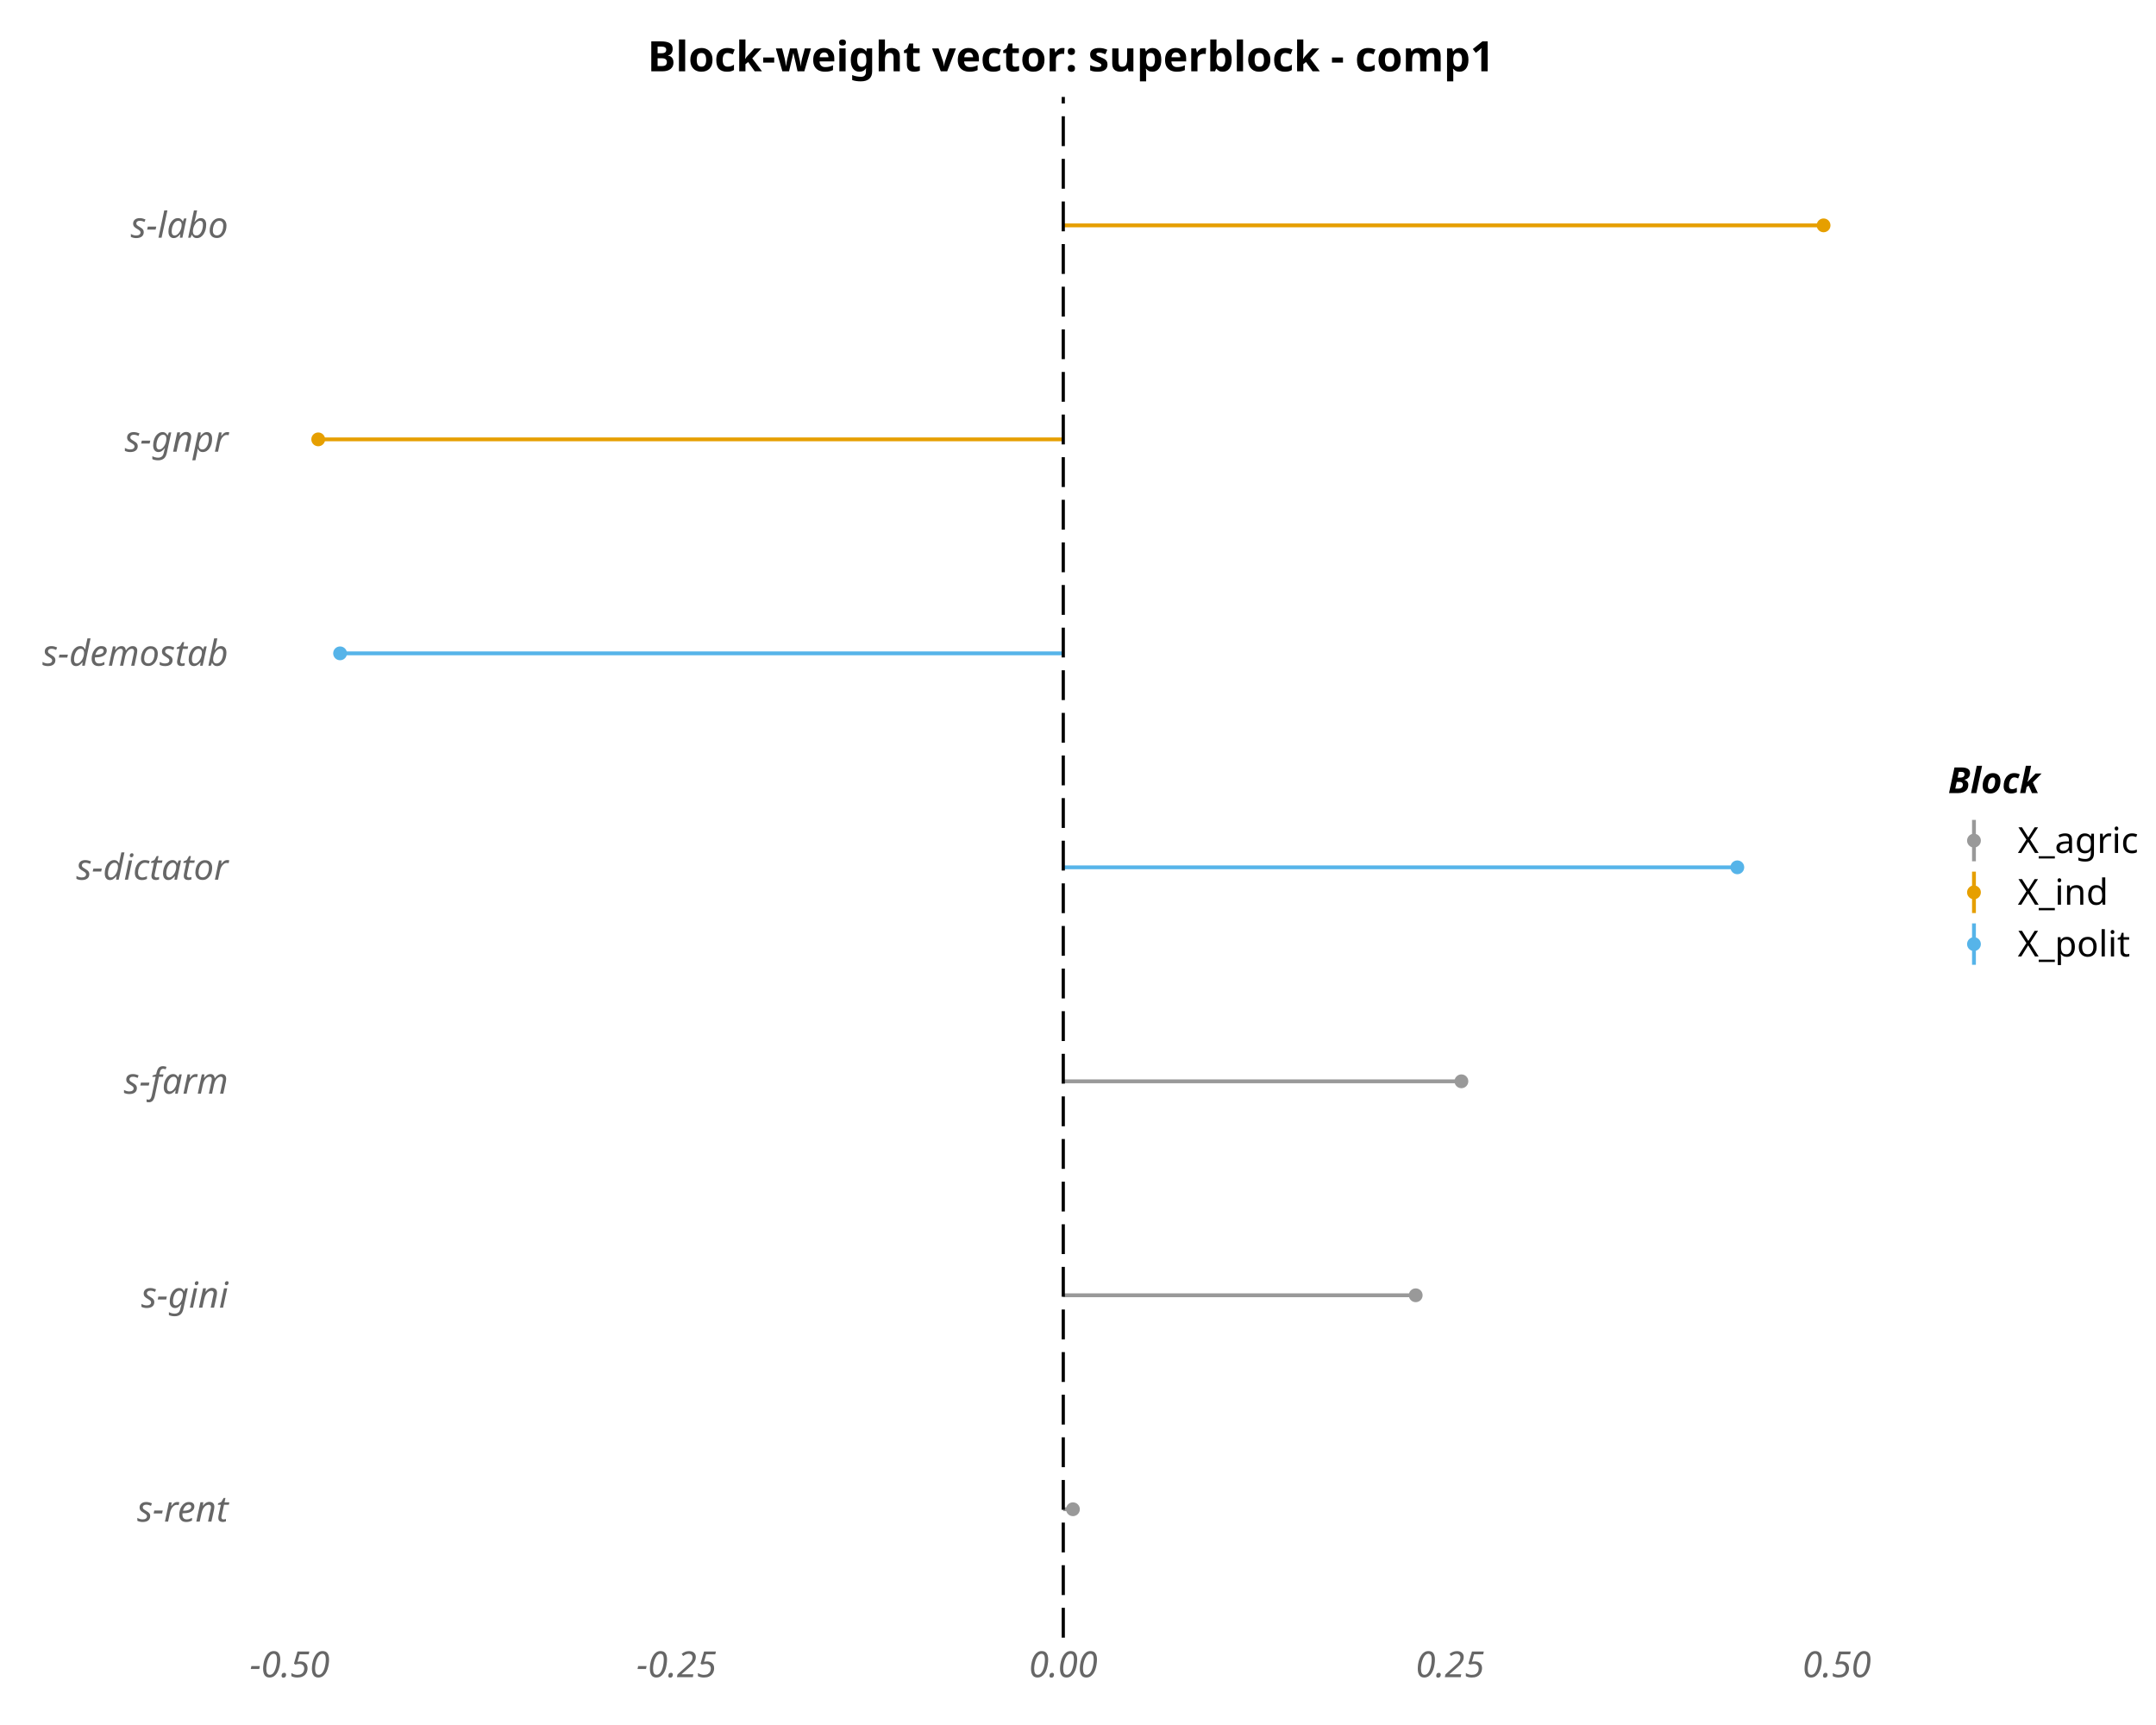
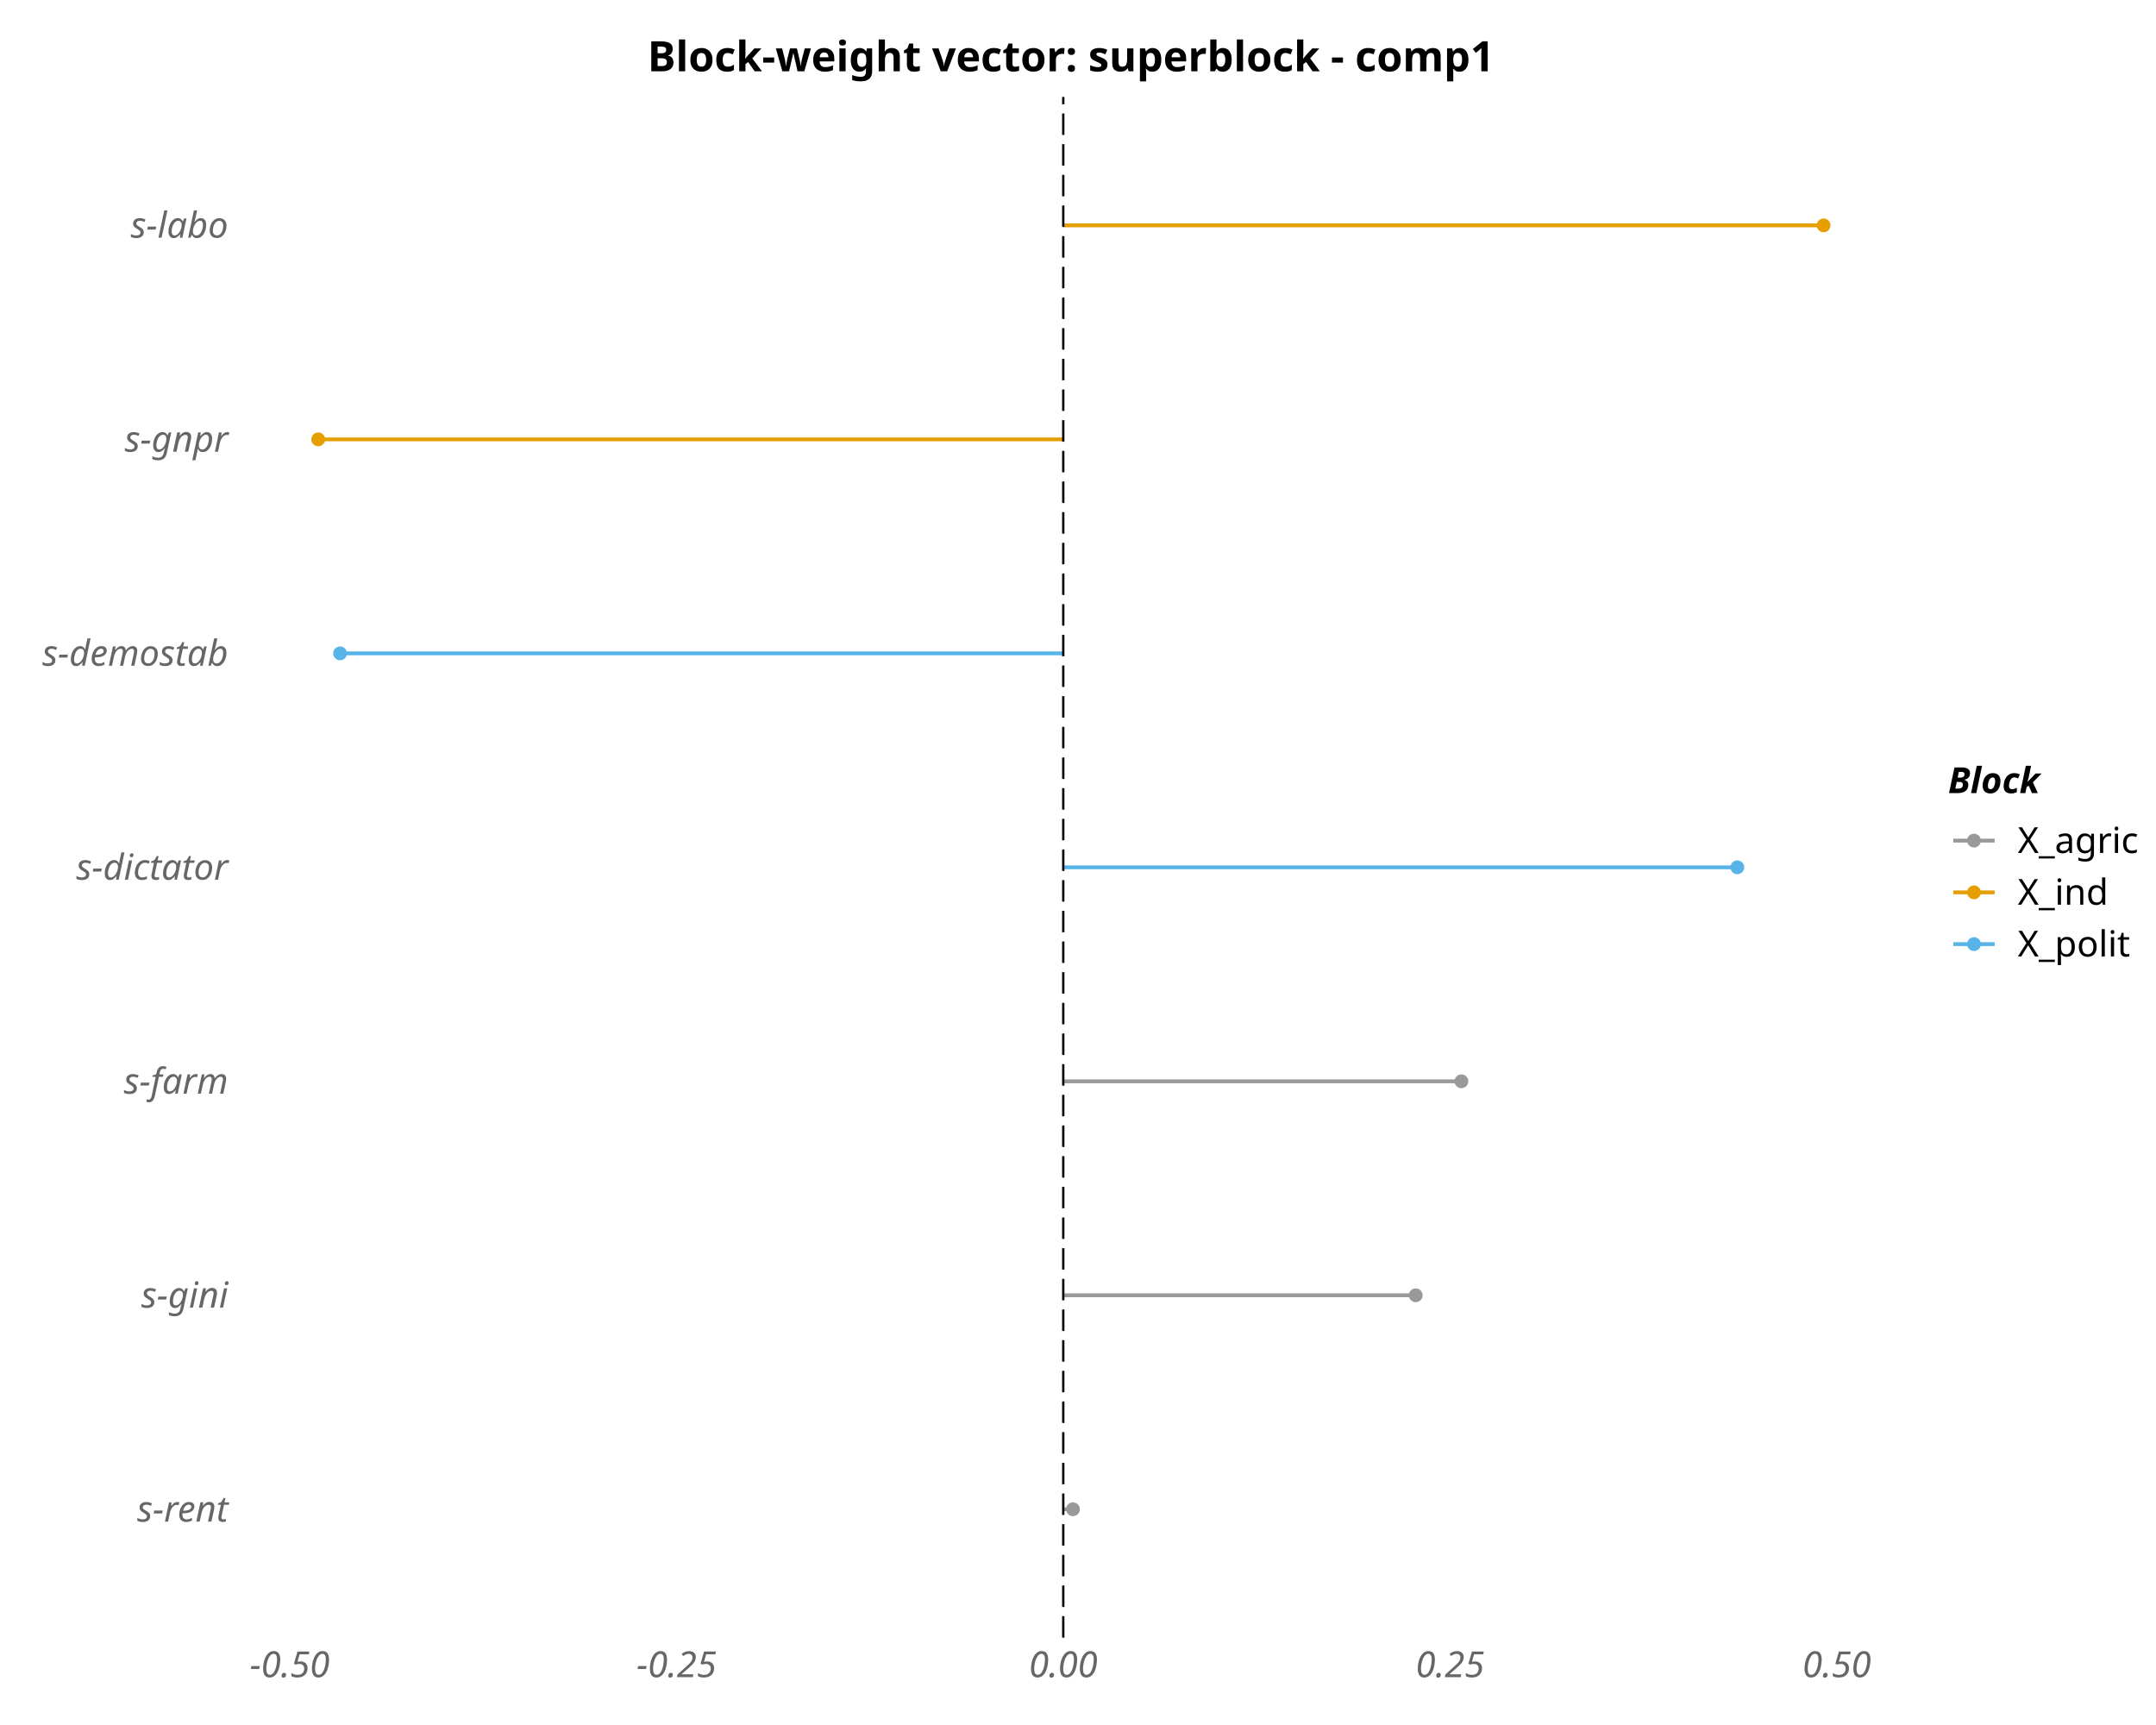
<svg xmlns="http://www.w3.org/2000/svg" class="svglite" data-engine-version="2.0" width="720.00pt" height="576.00pt" viewBox="0 0 720.00 576.00">
  <defs>
    <style type="text/css">
    .svglite line, .svglite polyline, .svglite polygon, .svglite path, .svglite rect, .svglite circle {
      fill: none;
      stroke: #000000;
      stroke-linecap: round;
      stroke-linejoin: round;
      stroke-miterlimit: 10.00;
    }
  </style>
  </defs>
  <rect width="100%" height="100%" style="stroke: none; fill: #FFFFFF;" />
  <defs>
    <clipPath id="cpMC4wMHw3MjAuMDB8MC4wMHw1NzYuMDA=">
      <rect x="0.00" y="0.00" width="720.00" height="576.00" />
    </clipPath>
  </defs>
  <g clip-path="url(#cpMC4wMHw3MjAuMDB8MC4wMHw1NzYuMDA=)">
    <rect x="-0" y="0.00" width="720.00" height="576.00" style="stroke-width: 1.07; stroke: #FFFFFF; fill: #FFFFFF;" />
  </g>
  <defs>
    <clipPath id="cpODEuMTN8NjM0LjEzfDMyLjM4fDU0Ni44Mw==">
      <rect x="81.13" y="32.38" width="553.00" height="514.45" />
    </clipPath>
  </defs>
  <g clip-path="url(#cpODEuMTN8NjM0LjEzfDMyLjM4fDU0Ni44Mw==)">
    <rect x="81.13" y="32.38" width="553.00" height="514.45" style="stroke-width: 1.07; stroke: none; fill: #FFFFFF;" />
    <circle cx="608.99" cy="75.25" r="1.95" style="stroke-width: 0.71; stroke: #E69F00; fill: #E69F00;" />
    <circle cx="106.27" cy="146.71" r="1.95" style="stroke-width: 0.71; stroke: #E69F00; fill: #E69F00;" />
    <circle cx="113.57" cy="218.16" r="1.95" style="stroke-width: 0.71; stroke: #56B4E9; fill: #56B4E9;" />
    <circle cx="580.18" cy="289.61" r="1.95" style="stroke-width: 0.71; stroke: #56B4E9; fill: #56B4E9;" />
    <circle cx="488.04" cy="361.06" r="1.95" style="stroke-width: 0.71; stroke: #999999; fill: #999999;" />
    <circle cx="472.78" cy="432.51" r="1.95" style="stroke-width: 0.71; stroke: #999999; fill: #999999;" />
    <circle cx="358.31" cy="503.96" r="1.95" style="stroke-width: 0.71; stroke: #999999; fill: #999999;" />
-     <line x1="355.08" y1="75.25" x2="608.99" y2="75.25" style="stroke-width: 1.28; stroke: #E69F00; stroke-linecap: butt;" />
-     <line x1="355.08" y1="146.71" x2="106.27" y2="146.71" style="stroke-width: 1.28; stroke: #E69F00; stroke-linecap: butt;" />
-     <line x1="355.08" y1="218.16" x2="113.57" y2="218.16" style="stroke-width: 1.28; stroke: #56B4E9; stroke-linecap: butt;" />
-     <line x1="355.08" y1="289.61" x2="580.18" y2="289.61" style="stroke-width: 1.28; stroke: #56B4E9; stroke-linecap: butt;" />
-     <line x1="355.08" y1="361.06" x2="488.04" y2="361.06" style="stroke-width: 1.28; stroke: #999999; stroke-linecap: butt;" />
-     <line x1="355.08" y1="432.51" x2="472.78" y2="432.51" style="stroke-width: 1.28; stroke: #999999; stroke-linecap: butt;" />
-     <line x1="355.08" y1="503.96" x2="358.31" y2="503.96" style="stroke-width: 1.28; stroke: #999999; stroke-linecap: butt;" />
-     <line x1="355.08" y1="546.83" x2="355.08" y2="32.38" style="stroke-width: 1.07; stroke-dasharray: 9.96,4.27; stroke-linecap: butt;" />
+     <polyline points="608.99,75.25 608.99,75.25 " style="stroke-width: 1.28; stroke: #E69F00; stroke-linecap: butt;" />
+     <polyline points="608.99,75.25 355.08,75.25 " style="stroke-width: 1.28; stroke: #E69F00; stroke-linecap: butt;" />
+     <polyline points="355.08,75.25 355.08,75.25 " style="stroke-width: 1.28; stroke: #E69F00; stroke-linecap: butt;" />
+     <polyline points="106.27,146.71 106.27,146.71 " style="stroke-width: 1.28; stroke: #E69F00; stroke-linecap: butt;" />
+     <polyline points="106.27,146.71 355.08,146.71 " style="stroke-width: 1.28; stroke: #E69F00; stroke-linecap: butt;" />
+     <polyline points="355.08,146.71 355.08,146.71 " style="stroke-width: 1.28; stroke: #E69F00; stroke-linecap: butt;" />
+     <polyline points="113.57,218.16 113.57,218.16 " style="stroke-width: 1.28; stroke: #56B4E9; stroke-linecap: butt;" />
+     <polyline points="113.57,218.16 355.08,218.16 " style="stroke-width: 1.28; stroke: #56B4E9; stroke-linecap: butt;" />
+     <polyline points="355.08,218.16 355.08,218.16 " style="stroke-width: 1.28; stroke: #56B4E9; stroke-linecap: butt;" />
+     <polyline points="580.18,289.61 580.18,289.61 " style="stroke-width: 1.28; stroke: #56B4E9; stroke-linecap: butt;" />
+     <polyline points="580.18,289.61 355.08,289.61 " style="stroke-width: 1.28; stroke: #56B4E9; stroke-linecap: butt;" />
+     <polyline points="355.08,289.61 355.08,289.61 " style="stroke-width: 1.28; stroke: #56B4E9; stroke-linecap: butt;" />
+     <polyline points="488.04,361.06 488.04,361.06 " style="stroke-width: 1.28; stroke: #999999; stroke-linecap: butt;" />
+     <polyline points="488.04,361.06 355.08,361.06 " style="stroke-width: 1.28; stroke: #999999; stroke-linecap: butt;" />
+     <polyline points="355.08,361.06 355.08,361.06 " style="stroke-width: 1.28; stroke: #999999; stroke-linecap: butt;" />
+     <polyline points="472.78,432.51 472.78,432.51 " style="stroke-width: 1.28; stroke: #999999; stroke-linecap: butt;" />
+     <polyline points="472.78,432.51 355.08,432.51 " style="stroke-width: 1.28; stroke: #999999; stroke-linecap: butt;" />
+     <polyline points="355.08,432.51 355.08,432.51 " style="stroke-width: 1.28; stroke: #999999; stroke-linecap: butt;" />
+     <polyline points="358.31,503.96 358.31,503.96 " style="stroke-width: 1.28; stroke: #999999; stroke-linecap: butt;" />
+     <polyline points="358.31,503.96 355.08,503.96 " style="stroke-width: 1.28; stroke: #999999; stroke-linecap: butt;" />
+     <polyline points="355.08,503.96 355.08,503.96 " style="stroke-width: 1.28; stroke: #999999; stroke-linecap: butt;" />
+     <line x1="355.08" y1="546.83" x2="355.08" y2="32.38" style="stroke-width: 0.77; stroke-dasharray: 7.17,3.07; stroke-linecap: butt;" />
  </g>
  <g clip-path="url(#cpMC4wMHw3MjAuMDB8MC4wMHw1NzYuMDA=)">
    <text x="76.20" y="508.09" text-anchor="end" style="font-size: 12.00px; font-style: italic; fill: #666666; font-family: sans;" textLength="30.68px" lengthAdjust="spacingAndGlyphs">s-rent</text>
    <text x="76.20" y="436.64" text-anchor="end" style="font-size: 12.00px; font-style: italic; fill: #666666; font-family: sans;" textLength="28.68px" lengthAdjust="spacingAndGlyphs">s-gini</text>
    <text x="76.20" y="365.19" text-anchor="end" style="font-size: 12.00px; font-style: italic; fill: #666666; font-family: sans;" textLength="34.01px" lengthAdjust="spacingAndGlyphs">s-farm</text>
    <text x="76.20" y="293.74" text-anchor="end" style="font-size: 12.00px; font-style: italic; fill: #666666; font-family: sans;" textLength="49.36px" lengthAdjust="spacingAndGlyphs">s-dictator</text>
    <text x="76.20" y="222.29" text-anchor="end" style="font-size: 12.00px; font-style: italic; fill: #666666; font-family: sans;" textLength="62.71px" lengthAdjust="spacingAndGlyphs">s-demostab</text>
    <text x="76.20" y="150.83" text-anchor="end" style="font-size: 12.00px; font-style: italic; fill: #666666; font-family: sans;" textLength="34.02px" lengthAdjust="spacingAndGlyphs">s-gnpr</text>
    <text x="76.20" y="79.38" text-anchor="end" style="font-size: 12.00px; font-style: italic; fill: #666666; font-family: sans;" textLength="32.69px" lengthAdjust="spacingAndGlyphs">s-labo</text>
    <text x="96.76" y="560.02" text-anchor="middle" style="font-size: 12.00px; font-style: italic; fill: #666666; font-family: sans;" textLength="27.35px" lengthAdjust="spacingAndGlyphs">-0.50</text>
    <text x="225.92" y="560.02" text-anchor="middle" style="font-size: 12.00px; font-style: italic; fill: #666666; font-family: sans;" textLength="27.35px" lengthAdjust="spacingAndGlyphs">-0.25</text>
    <text x="355.08" y="560.02" text-anchor="middle" style="font-size: 12.00px; font-style: italic; fill: #666666; font-family: sans;" textLength="23.36px" lengthAdjust="spacingAndGlyphs">0.00</text>
    <text x="484.24" y="560.02" text-anchor="middle" style="font-size: 12.00px; font-style: italic; fill: #666666; font-family: sans;" textLength="23.36px" lengthAdjust="spacingAndGlyphs">0.25</text>
    <text x="613.40" y="560.02" text-anchor="middle" style="font-size: 12.00px; font-style: italic; fill: #666666; font-family: sans;" textLength="23.36px" lengthAdjust="spacingAndGlyphs">0.50</text>
    <rect x="645.09" y="249.84" width="74.91" height="79.53" style="stroke-width: 1.07; stroke: none; fill: #FFFFFF;" />
    <text x="650.57" y="264.83" style="font-size: 12.00px; font-weight: bold; font-style: italic; font-family: sans;" textLength="29.35px" lengthAdjust="spacingAndGlyphs">Block</text>
    <circle cx="659.21" cy="280.69" r="1.95" style="stroke-width: 0.71; stroke: #999999; fill: #999999;" />
-     <line x1="659.21" y1="287.60" x2="659.21" y2="273.78" style="stroke-width: 1.28; stroke: #999999; stroke-linecap: butt;" />
+     <line x1="652.30" y1="280.69" x2="666.12" y2="280.69" style="stroke-width: 1.28; stroke: #999999; stroke-linecap: butt;" />
    <circle cx="659.21" cy="297.97" r="1.95" style="stroke-width: 0.71; stroke: #E69F00; fill: #E69F00;" />
-     <line x1="659.21" y1="304.88" x2="659.21" y2="291.06" style="stroke-width: 1.28; stroke: #E69F00; stroke-linecap: butt;" />
+     <line x1="652.30" y1="297.97" x2="666.12" y2="297.97" style="stroke-width: 1.28; stroke: #E69F00; stroke-linecap: butt;" />
    <circle cx="659.21" cy="315.25" r="1.95" style="stroke-width: 0.71; stroke: #56B4E9; fill: #56B4E9;" />
-     <line x1="659.21" y1="322.16" x2="659.21" y2="308.34" style="stroke-width: 1.28; stroke: #56B4E9; stroke-linecap: butt;" />
+     <line x1="652.30" y1="315.25" x2="666.12" y2="315.25" style="stroke-width: 1.28; stroke: #56B4E9; stroke-linecap: butt;" />
    <text x="673.83" y="284.82" style="font-size: 12.00px; font-family: sans;" textLength="40.69px" lengthAdjust="spacingAndGlyphs">X_agric</text>
    <text x="673.83" y="302.10" style="font-size: 12.00px; font-family: sans;" textLength="30.69px" lengthAdjust="spacingAndGlyphs">X_ind</text>
    <text x="673.83" y="319.38" style="font-size: 12.00px; font-family: sans;" textLength="36.69px" lengthAdjust="spacingAndGlyphs">X_polit</text>
    <text x="357.63" y="23.81" text-anchor="middle" style="font-size: 14.00px; font-weight: bold; font-family: sans;" textLength="251.38px" lengthAdjust="spacingAndGlyphs">Block-weight vector: superblock - comp1</text>
  </g>
</svg>
